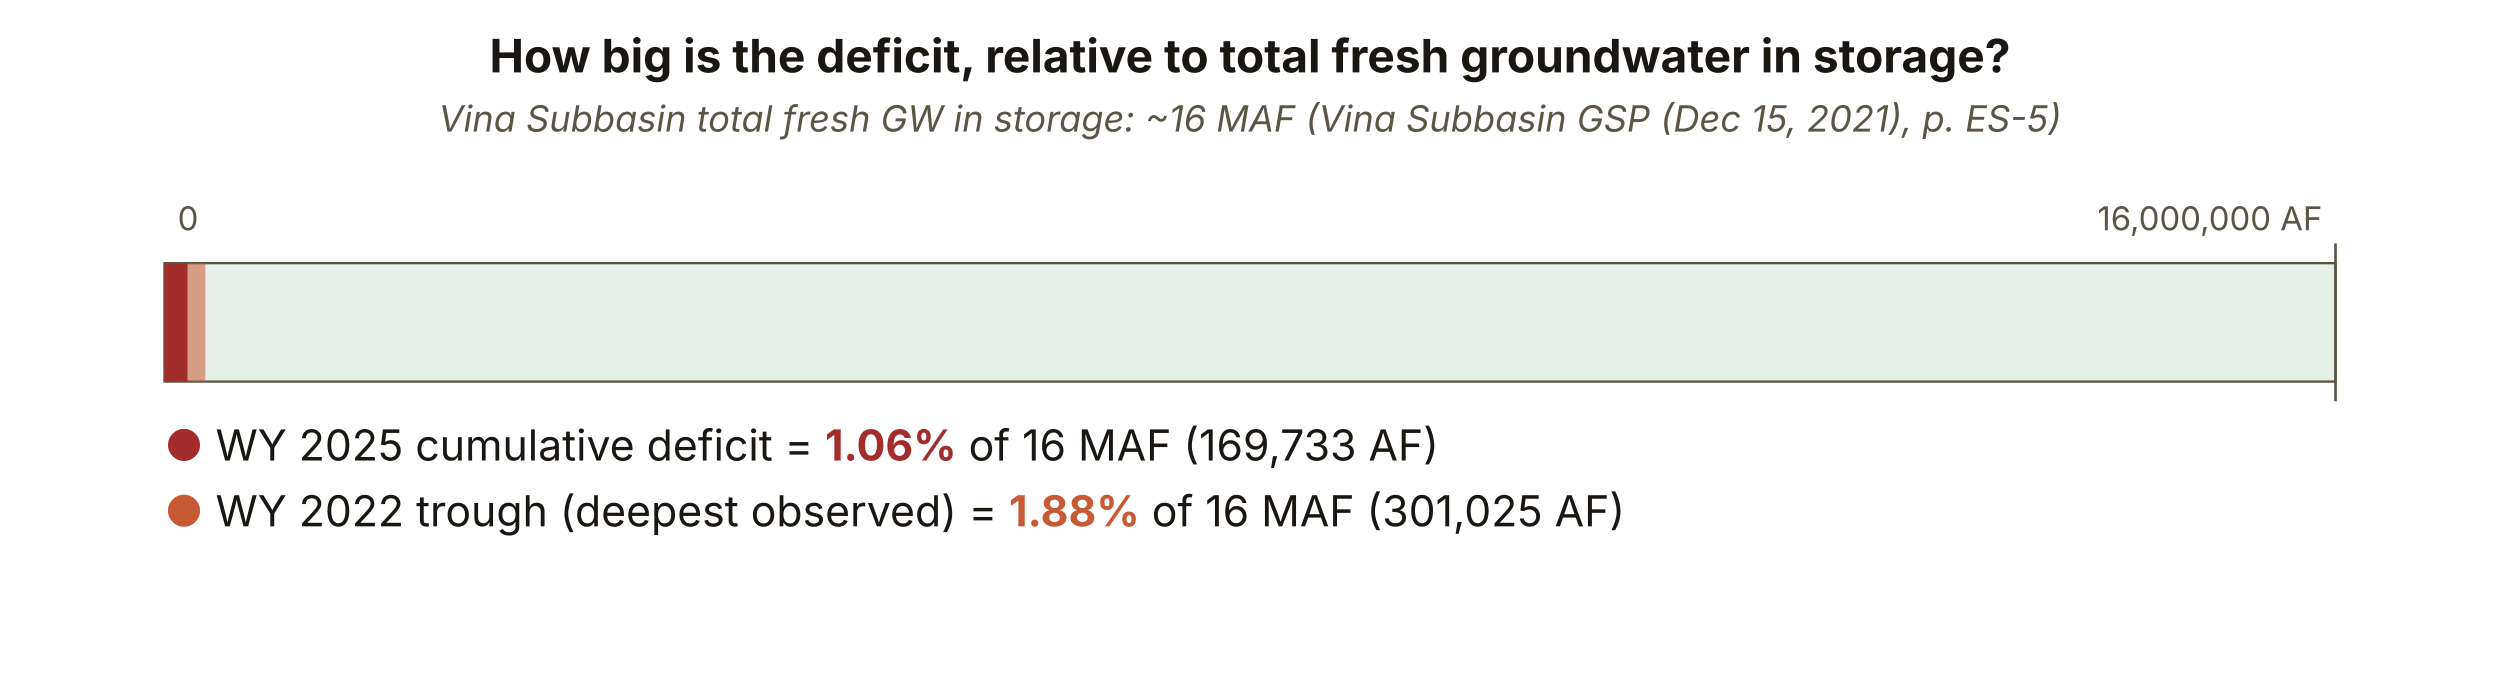
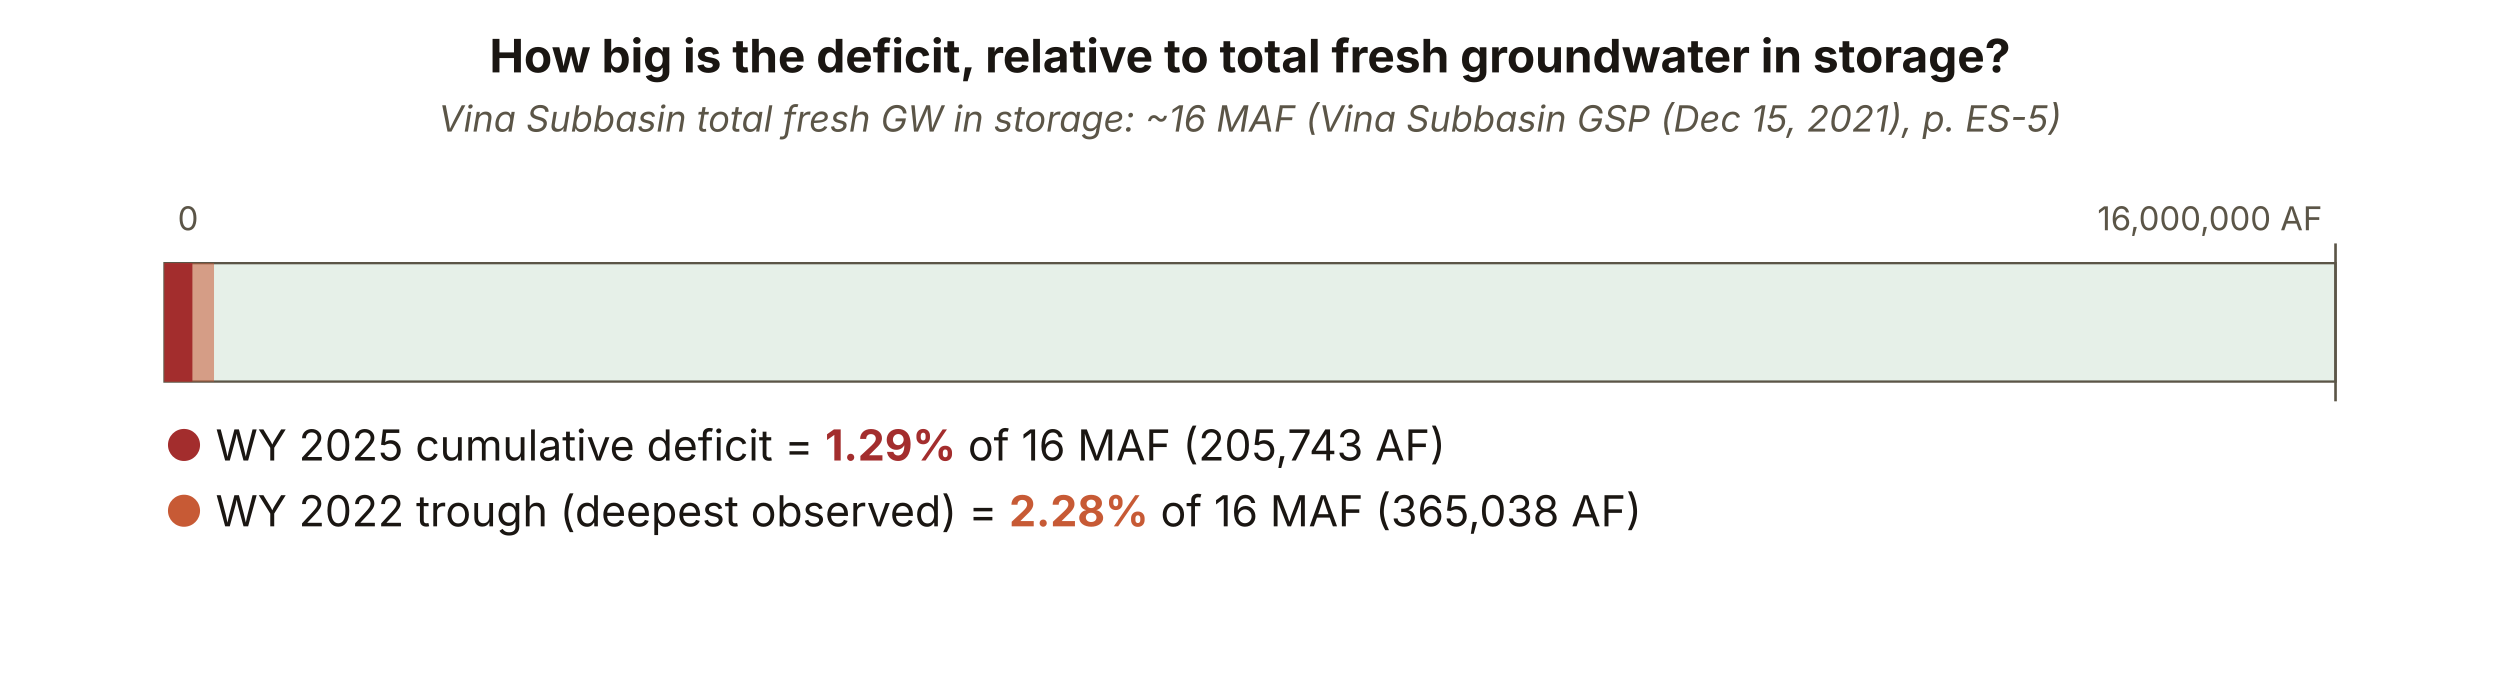
<svg xmlns="http://www.w3.org/2000/svg" viewBox="0 0 760 210" style="background:#fafaf7;font-family:'Inter',ui-sans-serif,system-ui;width:100%;height:auto;display:block;">
  <text x="380.0" y="22" text-anchor="middle" font-size="14" font-weight="700" fill="#1a1612">How big is the deficit, relative to total fresh groundwater in storage?</text>
  <text x="380.0" y="40" text-anchor="middle" font-size="11" fill="#5b5547" font-style="italic">Vina Subbasin total fresh GW in storage: ~16 MAF (Vina Subbasin GSP (Dec 15, 2021), p. ES-5)</text>
  <rect x="50" y="80" width="660" height="36" fill="#e6f0e8" stroke="#5b5547" stroke-width="0.7" />
-   <rect x="50" y="80" width="12.42" height="36" fill="#c75a35" fill-opacity="0.55" />
-   <rect x="50" y="80" width="7.00" height="36" fill="#a32d2d" />
+   <rect x="50" y="80" width="15.06" height="36" fill="#c75a35" fill-opacity="0.55" />
+   <rect x="50" y="80" width="8.49" height="36" fill="#a32d2d" />
  <line x1="710" y1="74" x2="710" y2="122" stroke="#5b5547" stroke-width="0.8" />
  <text x="706" y="70" text-anchor="end" font-size="10" fill="#5b5547">16,000,000 AF</text>
  <text x="54" y="70" font-size="10" fill="#5b5547">0</text>
  <text x="50" y="140" font-size="13" fill="#1a1612">
-     <tspan font-weight="700" fill="#a32d2d">●</tspan> WY 2025 cumulative deficit = <tspan font-weight="700" fill="#a32d2d">1.06%</tspan> of 16 MAF (169,733 AF)</text>
+     <tspan font-weight="700" fill="#a32d2d">●</tspan> WY 2025 cumulative deficit = <tspan font-weight="700" fill="#a32d2d">1.29%</tspan> of 16 MAF (205,743 AF)</text>
  <text x="50" y="160" font-size="13" fill="#1a1612">
-     <tspan font-weight="700" fill="#c75a35">●</tspan> WY 2022 trough (deepest observed) = <tspan font-weight="700" fill="#c75a35">1.88%</tspan> of 16 MAF (301,025 AF)</text>
+     <tspan font-weight="700" fill="#c75a35">●</tspan> WY 2022 trough (deepest observed) = <tspan font-weight="700" fill="#c75a35">2.28%</tspan> of 16 MAF (365,038 AF)</text>
</svg>
